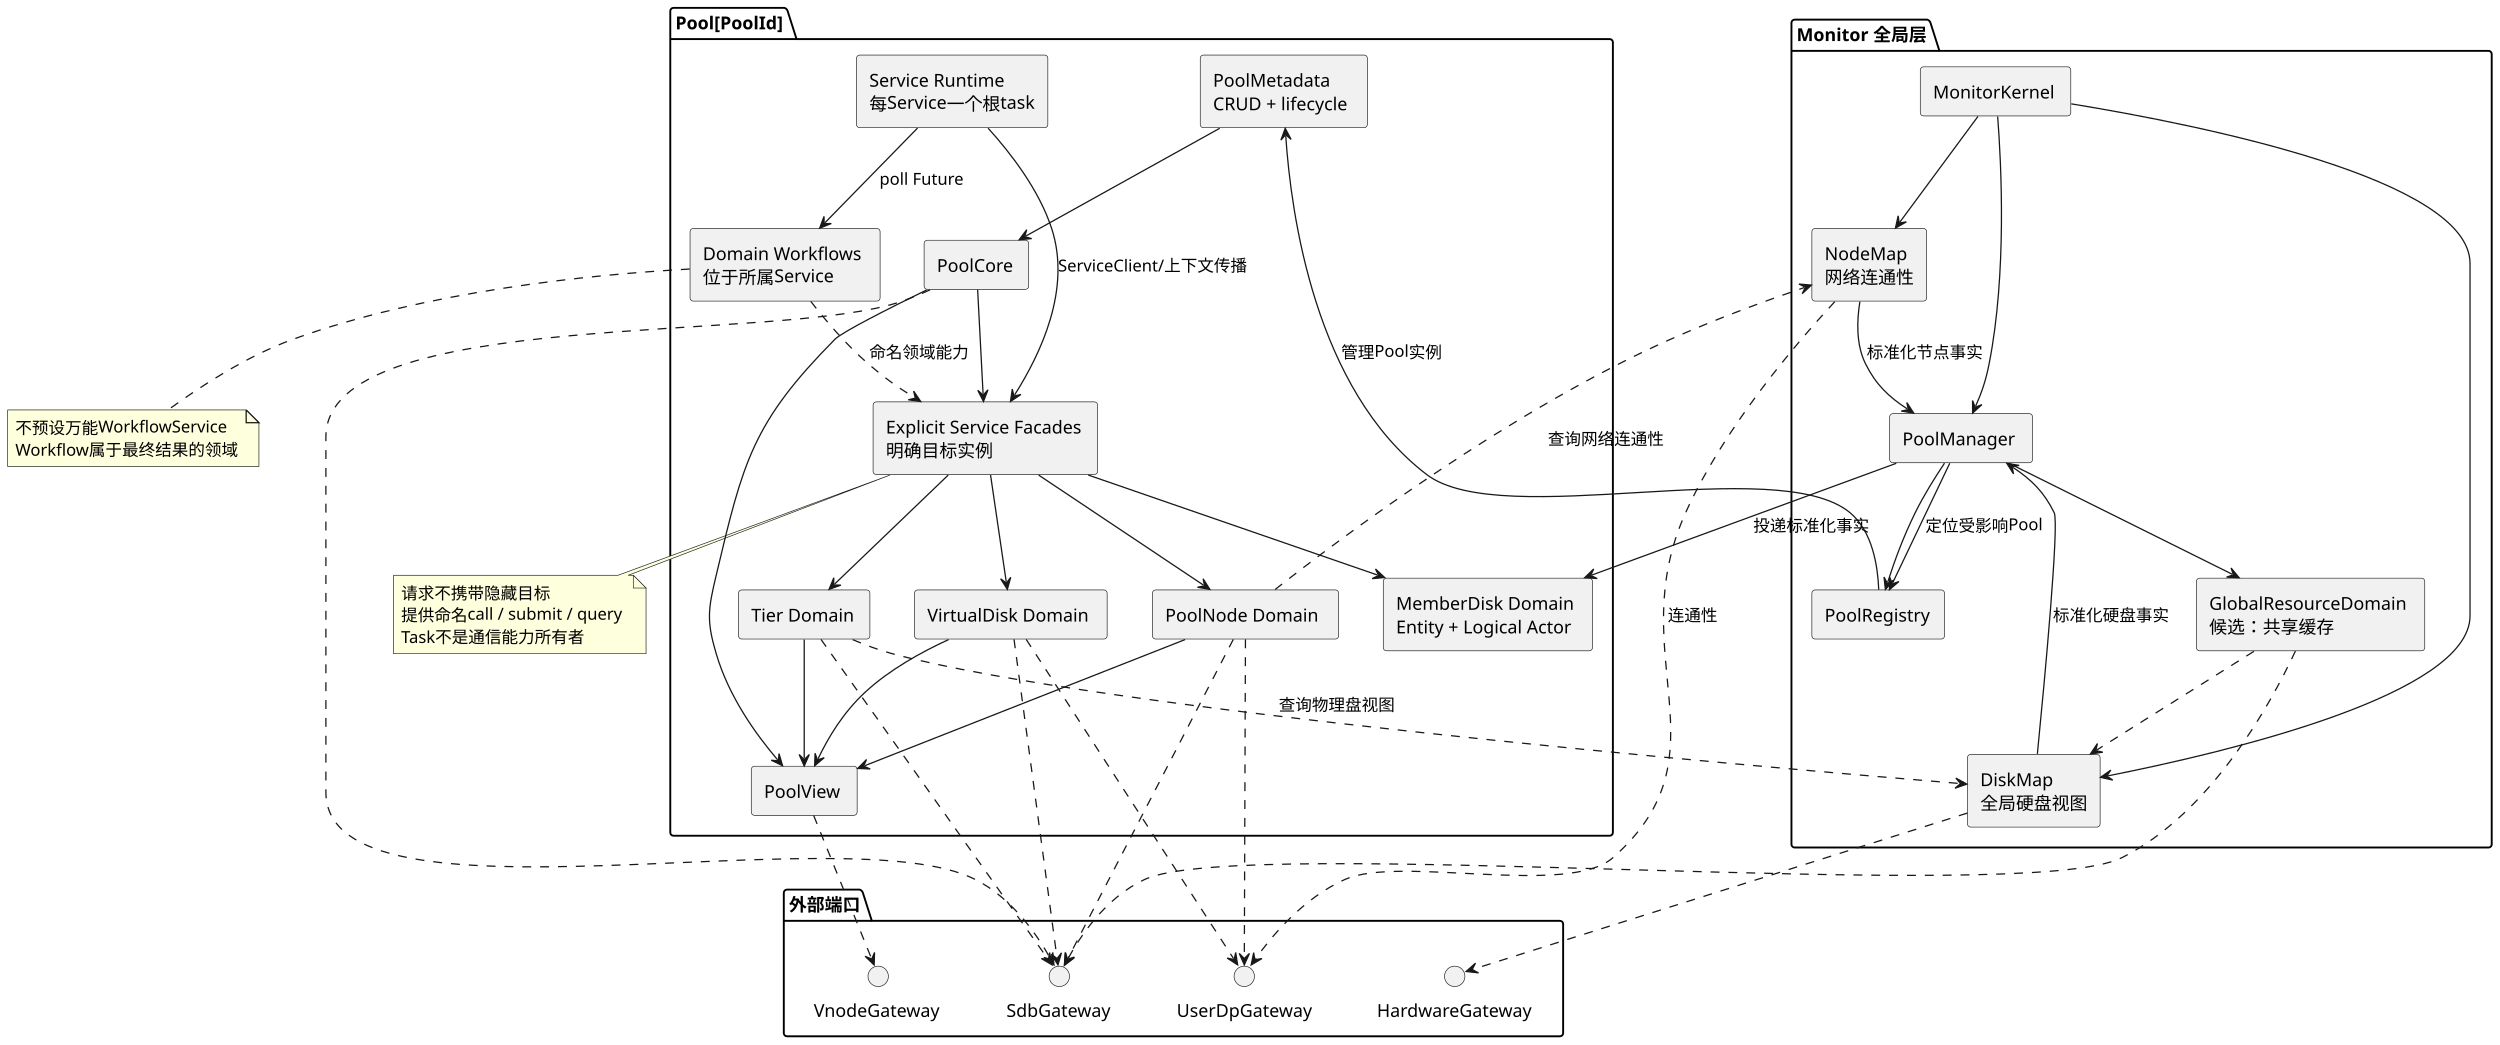
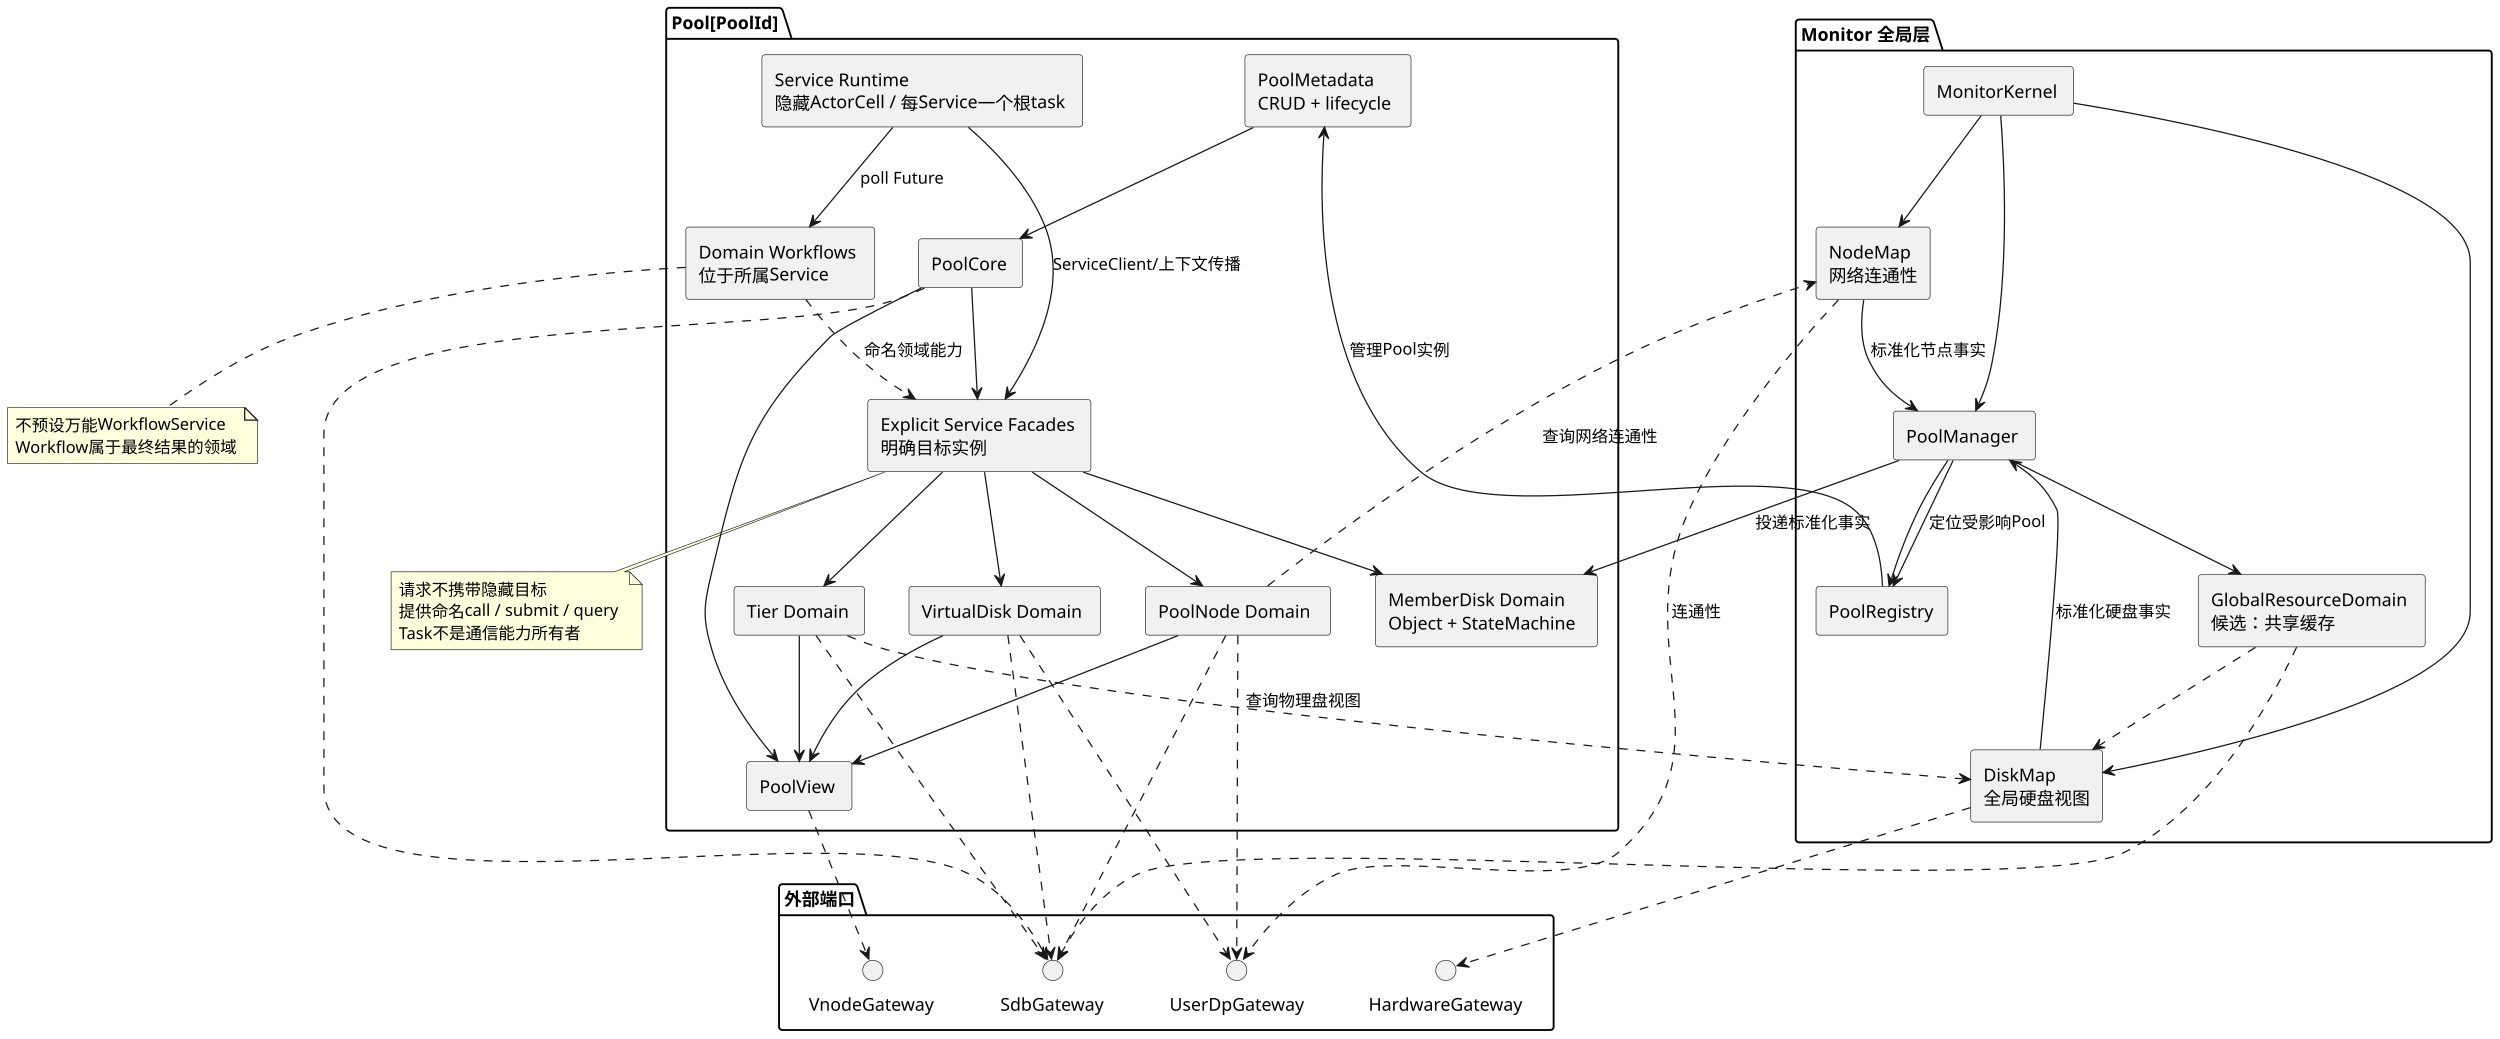
- <svg xmlns="http://www.w3.org/2000/svg" contentStyleType="text/css" height="819px" preserveAspectRatio="none" style="width:1960px;height:819px;background:#FFFFFF;" version="1.1" viewBox="0 0 1960 819" width="1960px" zoomAndPan="magnify">
+ <svg xmlns="http://www.w3.org/2000/svg" contentStyleType="text/css" height="819px" preserveAspectRatio="none" style="width:1972px;height:819px;background:#FFFFFF;" version="1.1" viewBox="0 0 1972 819" width="1972px" zoomAndPan="magnify">
  <defs />
  <g>
    <g id="cluster_Monitor 全局层">
-       <path d="M1407,15.404 L1511,15.404 A3.75,3.75 0 0 1 1513.5,17.904 L1520.5,39.882 L1951,39.882 A2.5,2.5 0 0 1 1953.5,42.382 L1953.5,661.954 A2.5,2.5 0 0 1 1951,664.454 L1407,664.454 A2.5,2.5 0 0 1 1404.5,661.954 L1404.5,17.904 A2.5,2.5 0 0 1 1407,15.404 " fill="none" style="stroke:#000000;stroke-width:1.5;" />
-       <line style="stroke:#000000;stroke-width:1.5;" x1="1404.5" x2="1520.5" y1="39.882" y2="39.882" />
-       <text fill="#000000" font-family="Microsoft YaHei" font-size="14" font-weight="bold" lengthAdjust="spacing" textLength="103" x="1408.5" y="32.218">Monitor 全局层</text>
+       <path d="M1419,15.404 L1523,15.404 A3.75,3.75 0 0 1 1525.5,17.904 L1532.5,39.882 L1963,39.882 A2.5,2.5 0 0 1 1965.5,42.382 L1965.5,661.954 A2.5,2.5 0 0 1 1963,664.454 L1419,664.454 A2.5,2.5 0 0 1 1416.5,661.954 L1416.5,17.904 A2.5,2.5 0 0 1 1419,15.404 " fill="none" style="stroke:#000000;stroke-width:1.5;" />
+       <line style="stroke:#000000;stroke-width:1.5;" x1="1416.5" x2="1532.5" y1="39.882" y2="39.882" />
+       <text fill="#000000" font-family="Microsoft YaHei" font-size="14" font-weight="bold" lengthAdjust="spacing" textLength="103" x="1420.5" y="32.218">Monitor 全局层</text>
    </g>
    <g id="cluster_Pool[PoolId]">
-       <path d="M528,6.164 L615,6.164 A3.75,3.75 0 0 1 617.5,8.664 L624.5,30.642 L1262,30.642 A2.5,2.5 0 0 1 1264.5,33.142 L1264.5,652.714 A2.5,2.5 0 0 1 1262,655.214 L528,655.214 A2.5,2.5 0 0 1 525.5,652.714 L525.5,8.664 A2.5,2.5 0 0 1 528,6.164 " fill="none" style="stroke:#000000;stroke-width:1.5;" />
+       <path d="M528,6.164 L615,6.164 A3.75,3.75 0 0 1 617.5,8.664 L624.5,30.642 L1274,30.642 A2.5,2.5 0 0 1 1276.5,33.142 L1276.5,652.714 A2.5,2.5 0 0 1 1274,655.214 L528,655.214 A2.5,2.5 0 0 1 525.5,652.714 L525.5,8.664 A2.5,2.5 0 0 1 528,6.164 " fill="none" style="stroke:#000000;stroke-width:1.5;" />
      <line style="stroke:#000000;stroke-width:1.5;" x1="525.5" x2="624.5" y1="30.642" y2="30.642" />
      <text fill="#000000" font-family="Microsoft YaHei" font-size="14" font-weight="bold" lengthAdjust="spacing" textLength="86" x="529.5" y="22.977">Pool[PoolId]</text>
    </g>
    <g id="cluster_外部端口">
      <path d="M617,697.454 L674,697.454 A3.75,3.75 0 0 1 676.5,699.954 L683.5,721.932 L1223,721.932 A2.5,2.5 0 0 1 1225.5,724.432 L1225.5,809.954 A2.5,2.5 0 0 1 1223,812.454 L617,812.454 A2.5,2.5 0 0 1 614.5,809.954 L614.5,699.954 A2.5,2.5 0 0 1 617,697.454 " fill="none" style="stroke:#000000;stroke-width:1.5;" />
      <line style="stroke:#000000;stroke-width:1.5;" x1="614.5" x2="683.5" y1="721.932" y2="721.932" />
      <text fill="#000000" font-family="Microsoft YaHei" font-size="14" font-weight="bold" lengthAdjust="spacing" textLength="56" x="618.5" y="714.268">外部端口</text>
    </g>
    <g id="elem_MonitorKernel">
-       <rect fill="#F1F1F1" height="38.477" rx="2.5" ry="2.5" style="stroke:#181818;stroke-width:0.5;" width="118" x="1505.5" y="52.404" />
-       <text fill="#000000" font-family="Microsoft YaHei" font-size="14" lengthAdjust="spacing" textLength="98" x="1515.5" y="77.218">MonitorKernel</text>
+       <rect fill="#F1F1F1" height="38.477" rx="2.5" ry="2.5" style="stroke:#181818;stroke-width:0.5;" width="118" x="1517.5" y="52.404" />
+       <text fill="#000000" font-family="Microsoft YaHei" font-size="14" lengthAdjust="spacing" textLength="98" x="1527.5" y="77.218">MonitorKernel</text>
    </g>
    <g id="elem_PoolManager">
-       <rect fill="#F1F1F1" height="38.477" rx="2.5" ry="2.5" style="stroke:#181818;stroke-width:0.5;" width="112" x="1481.5" y="324.314" />
-       <text fill="#000000" font-family="Microsoft YaHei" font-size="14" lengthAdjust="spacing" textLength="92" x="1491.5" y="349.127">PoolManager</text>
+       <rect fill="#F1F1F1" height="38.477" rx="2.5" ry="2.5" style="stroke:#181818;stroke-width:0.5;" width="112" x="1493.5" y="324.314" />
+       <text fill="#000000" font-family="Microsoft YaHei" font-size="14" lengthAdjust="spacing" textLength="92" x="1503.5" y="349.127">PoolManager</text>
    </g>
    <g id="elem_PoolRegistry">
-       <rect fill="#F1F1F1" height="38.477" rx="2.5" ry="2.5" style="stroke:#181818;stroke-width:0.5;" width="104" x="1420.5" y="462.524" />
-       <text fill="#000000" font-family="Microsoft YaHei" font-size="14" lengthAdjust="spacing" textLength="84" x="1430.5" y="487.337">PoolRegistry</text>
+       <rect fill="#F1F1F1" height="38.477" rx="2.5" ry="2.5" style="stroke:#181818;stroke-width:0.5;" width="104" x="1432.5" y="462.524" />
+       <text fill="#000000" font-family="Microsoft YaHei" font-size="14" lengthAdjust="spacing" textLength="84" x="1442.5" y="487.337">PoolRegistry</text>
    </g>
    <g id="elem_DiskMap">
-       <rect fill="#F1F1F1" height="56.955" rx="2.5" ry="2.5" style="stroke:#181818;stroke-width:0.5;" width="104" x="1542.5" y="591.494" />
-       <text fill="#000000" font-family="Microsoft YaHei" font-size="14" lengthAdjust="spacing" textLength="60" x="1552.5" y="616.308">DiskMap</text>
-       <text fill="#000000" font-family="Microsoft YaHei" font-size="14" lengthAdjust="spacing" textLength="84" x="1552.5" y="634.785">全局硬盘视图</text>
+       <rect fill="#F1F1F1" height="56.955" rx="2.5" ry="2.5" style="stroke:#181818;stroke-width:0.5;" width="104" x="1554.5" y="591.494" />
+       <text fill="#000000" font-family="Microsoft YaHei" font-size="14" lengthAdjust="spacing" textLength="60" x="1564.5" y="616.308">DiskMap</text>
+       <text fill="#000000" font-family="Microsoft YaHei" font-size="14" lengthAdjust="spacing" textLength="84" x="1564.5" y="634.785">全局硬盘视图</text>
    </g>
    <g id="elem_NodeMap">
-       <rect fill="#F1F1F1" height="56.955" rx="2.5" ry="2.5" style="stroke:#181818;stroke-width:0.5;" width="90" x="1420.5" y="179.114" />
-       <text fill="#000000" font-family="Microsoft YaHei" font-size="14" lengthAdjust="spacing" textLength="68" x="1430.5" y="203.928">NodeMap</text>
-       <text fill="#000000" font-family="Microsoft YaHei" font-size="14" lengthAdjust="spacing" textLength="70" x="1430.5" y="222.405">网络连通性</text>
+       <rect fill="#F1F1F1" height="56.955" rx="2.5" ry="2.5" style="stroke:#181818;stroke-width:0.5;" width="90" x="1432.5" y="179.114" />
+       <text fill="#000000" font-family="Microsoft YaHei" font-size="14" lengthAdjust="spacing" textLength="68" x="1442.5" y="203.928">NodeMap</text>
+       <text fill="#000000" font-family="Microsoft YaHei" font-size="14" lengthAdjust="spacing" textLength="70" x="1442.5" y="222.405">网络连通性</text>
    </g>
    <g id="elem_GlobalResource">
-       <rect fill="#F1F1F1" height="56.955" rx="2.5" ry="2.5" style="stroke:#181818;stroke-width:0.5;" width="179" x="1722" y="453.284" />
-       <text fill="#000000" font-family="Microsoft YaHei" font-size="14" lengthAdjust="spacing" textLength="159" x="1732" y="478.098">GlobalResourceDomain</text>
-       <text fill="#000000" font-family="Microsoft YaHei" font-size="14" lengthAdjust="spacing" textLength="98" x="1732" y="496.575">候选：共享缓存</text>
+       <rect fill="#F1F1F1" height="56.955" rx="2.5" ry="2.5" style="stroke:#181818;stroke-width:0.5;" width="179" x="1734" y="453.284" />
+       <text fill="#000000" font-family="Microsoft YaHei" font-size="14" lengthAdjust="spacing" textLength="159" x="1744" y="478.098">GlobalResourceDomain</text>
+       <text fill="#000000" font-family="Microsoft YaHei" font-size="14" lengthAdjust="spacing" textLength="98" x="1744" y="496.575">候选：共享缓存</text>
    </g>
    <g id="elem_PoolMetadata">
-       <rect fill="#F1F1F1" height="56.955" rx="2.5" ry="2.5" style="stroke:#181818;stroke-width:0.5;" width="131" x="941" y="43.164" />
-       <text fill="#000000" font-family="Microsoft YaHei" font-size="14" lengthAdjust="spacing" textLength="96" x="951" y="67.978">PoolMetadata</text>
-       <text fill="#000000" font-family="Microsoft YaHei" font-size="14" lengthAdjust="spacing" textLength="111" x="951" y="86.455">CRUD + lifecycle</text>
+       <rect fill="#F1F1F1" height="56.955" rx="2.5" ry="2.5" style="stroke:#181818;stroke-width:0.5;" width="131" x="982" y="43.164" />
+       <text fill="#000000" font-family="Microsoft YaHei" font-size="14" lengthAdjust="spacing" textLength="96" x="992" y="67.978">PoolMetadata</text>
+       <text fill="#000000" font-family="Microsoft YaHei" font-size="14" lengthAdjust="spacing" textLength="111" x="992" y="86.455">CRUD + lifecycle</text>
    </g>
    <g id="elem_PoolCore">
      <rect fill="#F1F1F1" height="38.477" rx="2.5" ry="2.5" style="stroke:#181818;stroke-width:0.5;" width="82" x="724.5" y="188.354" />
      <text fill="#000000" font-family="Microsoft YaHei" font-size="14" lengthAdjust="spacing" textLength="62" x="734.5" y="213.167">PoolCore</text>
    </g>
    <g id="elem_MemberDiskDomain">
-       <rect fill="#F1F1F1" height="56.955" rx="2.5" ry="2.5" style="stroke:#181818;stroke-width:0.5;" width="164" x="1084.5" y="453.284" />
-       <text fill="#000000" font-family="Microsoft YaHei" font-size="14" lengthAdjust="spacing" textLength="144" x="1094.5" y="478.098">MemberDisk Domain</text>
-       <text fill="#000000" font-family="Microsoft YaHei" font-size="14" lengthAdjust="spacing" textLength="144" x="1094.5" y="496.575">Entity + Logical Actor</text>
+       <rect fill="#F1F1F1" height="56.955" rx="2.5" ry="2.5" style="stroke:#181818;stroke-width:0.5;" width="175" x="1085" y="453.284" />
+       <text fill="#000000" font-family="Microsoft YaHei" font-size="14" lengthAdjust="spacing" textLength="144" x="1095" y="478.098">MemberDisk Domain</text>
+       <text fill="#000000" font-family="Microsoft YaHei" font-size="14" lengthAdjust="spacing" textLength="155" x="1095" y="496.575">Object + StateMachine</text>
    </g>
    <g id="elem_TierDomain">
      <rect fill="#F1F1F1" height="38.477" rx="2.5" ry="2.5" style="stroke:#181818;stroke-width:0.5;" width="103" x="579" y="462.524" />
      <text fill="#000000" font-family="Microsoft YaHei" font-size="14" lengthAdjust="spacing" textLength="83" x="589" y="487.337">Tier Domain</text>
    </g>
    <g id="elem_VdDomain">
      <rect fill="#F1F1F1" height="38.477" rx="2.5" ry="2.5" style="stroke:#181818;stroke-width:0.5;" width="151" x="717" y="462.524" />
      <text fill="#000000" font-family="Microsoft YaHei" font-size="14" lengthAdjust="spacing" textLength="131" x="727" y="487.337">VirtualDisk Domain</text>
    </g>
    <g id="elem_NodeDomain">
      <rect fill="#F1F1F1" height="38.477" rx="2.5" ry="2.5" style="stroke:#181818;stroke-width:0.5;" width="146" x="903.5" y="462.524" />
      <text fill="#000000" font-family="Microsoft YaHei" font-size="14" lengthAdjust="spacing" textLength="126" x="913.5" y="487.337">PoolNode Domain</text>
    </g>
    <g id="elem_Workflow">
      <rect fill="#F1F1F1" height="56.955" rx="2.5" ry="2.5" style="stroke:#181818;stroke-width:0.5;" width="149" x="541" y="179.114" />
      <text fill="#000000" font-family="Microsoft YaHei" font-size="14" lengthAdjust="spacing" textLength="129" x="551" y="203.928">Domain Workflows</text>
      <text fill="#000000" font-family="Microsoft YaHei" font-size="14" lengthAdjust="spacing" textLength="103" x="551" y="222.405">位于所属Service</text>
    </g>
    <g id="elem_ServiceRuntime">
-       <rect fill="#F1F1F1" height="56.955" rx="2.5" ry="2.5" style="stroke:#181818;stroke-width:0.5;" width="150" x="671.5" y="43.164" />
-       <text fill="#000000" font-family="Microsoft YaHei" font-size="14" lengthAdjust="spacing" textLength="108" x="681.5" y="67.978">Service Runtime</text>
-       <text fill="#000000" font-family="Microsoft YaHei" font-size="14" lengthAdjust="spacing" textLength="130" x="681.5" y="86.455">每Service一个根task</text>
+       <rect fill="#F1F1F1" height="56.955" rx="2.5" ry="2.5" style="stroke:#181818;stroke-width:0.5;" width="253" x="601" y="43.164" />
+       <text fill="#000000" font-family="Microsoft YaHei" font-size="14" lengthAdjust="spacing" textLength="108" x="611" y="67.978">Service Runtime</text>
+       <text fill="#000000" font-family="Microsoft YaHei" font-size="14" lengthAdjust="spacing" textLength="233" x="611" y="86.455">隐藏ActorCell / 每Service一个根task</text>
    </g>
    <g id="elem_PoolView">
      <rect fill="#F1F1F1" height="38.477" rx="2.5" ry="2.5" style="stroke:#181818;stroke-width:0.5;" width="83" x="589" y="600.734" />
      <text fill="#000000" font-family="Microsoft YaHei" font-size="14" lengthAdjust="spacing" textLength="63" x="599" y="625.548">PoolView</text>
    </g>
    <g id="elem_Facades">
      <rect fill="#F1F1F1" height="56.955" rx="2.5" ry="2.5" style="stroke:#181818;stroke-width:0.5;" width="176" x="684.5" y="315.074" />
      <text fill="#000000" font-family="Microsoft YaHei" font-size="14" lengthAdjust="spacing" textLength="156" x="694.5" y="339.887">Explicit Service Facades</text>
      <text fill="#000000" font-family="Microsoft YaHei" font-size="14" lengthAdjust="spacing" textLength="84" x="694.5" y="358.365">明确目标实例</text>
    </g>
    <g id="elem_SdbGateway">
      <ellipse cx="830.5" cy="765.454" fill="#F1F1F1" rx="8" ry="8" style="stroke:#181818;stroke-width:0.5;" />
      <text fill="#000000" font-family="Microsoft YaHei" font-size="14" lengthAdjust="spacing" textLength="83" x="789" y="797.268">SdbGateway</text>
    </g>
    <g id="elem_HardwareGateway">
      <ellipse cx="1140.5" cy="765.454" fill="#F1F1F1" rx="8" ry="8" style="stroke:#181818;stroke-width:0.5;" />
      <text fill="#000000" font-family="Microsoft YaHei" font-size="14" lengthAdjust="spacing" textLength="122" x="1079.5" y="797.268">HardwareGateway</text>
    </g>
    <g id="elem_UserDpGateway">
      <ellipse cx="975.5" cy="765.454" fill="#F1F1F1" rx="8" ry="8" style="stroke:#181818;stroke-width:0.5;" />
      <text fill="#000000" font-family="Microsoft YaHei" font-size="14" lengthAdjust="spacing" textLength="106" x="922.5" y="797.268">UserDpGateway</text>
    </g>
    <g id="elem_VnodeGateway">
      <ellipse cx="688.5" cy="765.454" fill="#F1F1F1" rx="8" ry="8" style="stroke:#181818;stroke-width:0.5;" />
      <text fill="#000000" font-family="Microsoft YaHei" font-size="14" lengthAdjust="spacing" textLength="101" x="638" y="797.268">VnodeGateway</text>
    </g>
    <g id="elem_GMN61">
      <path d="M6,321.394 L6,365.709 L203,365.709 L203,331.394 L193,321.394 L6,321.394 " fill="#FEFFDD" style="stroke:#181818;stroke-width:0.5;" />
      <path d="M193,321.394 L193,331.394 L203,331.394 L193,321.394 " fill="#FEFFDD" style="stroke:#181818;stroke-width:1.0;" />
      <text fill="#000000" font-family="Microsoft YaHei" font-size="13" lengthAdjust="spacing" textLength="168" x="12" y="340.149">不预设万能WorkflowService</text>
      <text fill="#000000" font-family="Microsoft YaHei" font-size="13" lengthAdjust="spacing" textLength="176" x="12" y="357.307">Workflow属于最终结果的领域</text>
    </g>
    <g id="elem_GMN64">
      <path d="M308.5,451.024 L308.5,512.497 A0,0 0 0 0 308.5,512.497 L506.5,512.497 A0,0 0 0 0 506.5,512.497 L506.5,461.024 L496.5,451.024 L492.48,451.024 L697.76,372.444 L484.48,451.024 L308.5,451.024 A0,0 0 0 0 308.5,451.024 " fill="#FEFFDD" style="stroke:#181818;stroke-width:0.5;" />
      <path d="M496.5,451.024 L496.5,461.024 L506.5,461.024 L496.5,451.024 " fill="#FEFFDD" style="stroke:#181818;stroke-width:0.5;" />
      <text fill="#000000" font-family="Microsoft YaHei" font-size="13" lengthAdjust="spacing" textLength="117" x="314.5" y="469.779">请求不携带隐藏目标</text>
      <text fill="#000000" font-family="Microsoft YaHei" font-size="13" lengthAdjust="spacing" textLength="177" x="314.5" y="486.937">提供命名call / submit / query</text>
      <text fill="#000000" font-family="Microsoft YaHei" font-size="13" lengthAdjust="spacing" textLength="144" x="314.5" y="504.095">Task不是通信能力所有者</text>
    </g>
    <g id="link_MonitorKernel_PoolManager">
-       <path d="M1566.17,91.334 C1569.05,128.624 1573.37,214.674 1559.5,285.074 C1556.86,298.494 1553.773,307.361 1548.933,318.381 " fill="none" id="MonitorKernel-to-PoolManager" style="stroke:#181818;stroke-width:1.0;" />
-       <polygon fill="#181818" points="1546.52,323.874,1553.802,317.242,1548.531,319.296,1546.477,314.025,1546.52,323.874" style="stroke:#181818;stroke-width:1.0;" />
+       <path d="M1578.17,91.334 C1581.05,128.624 1585.37,214.674 1571.5,285.074 C1568.86,298.494 1565.773,307.361 1560.933,318.381 " fill="none" id="MonitorKernel-to-PoolManager" style="stroke:#181818;stroke-width:1.0;" />
+       <polygon fill="#181818" points="1558.52,323.874,1565.802,317.242,1560.531,319.296,1558.477,314.025,1558.52,323.874" style="stroke:#181818;stroke-width:1.0;" />
    </g>
    <g id="link_MonitorKernel_DiskMap">
-       <path d="M1623.86,81.414 C1728.88,98.624 1936.5,140.954 1936.5,206.594 C1936.5,206.594 1936.5,206.594 1936.5,482.764 C1936.5,544.354 1748.505,589.246 1652.695,608.256 " fill="none" id="MonitorKernel-to-DiskMap" style="stroke:#181818;stroke-width:1.0;" />
-       <polygon fill="#181818" points="1646.81,609.424,1656.416,611.596,1651.714,608.451,1654.859,603.749,1646.81,609.424" style="stroke:#181818;stroke-width:1.0;" />
+       <path d="M1635.86,81.414 C1740.88,98.624 1948.5,140.954 1948.5,206.594 C1948.5,206.594 1948.5,206.594 1948.5,482.764 C1948.5,544.354 1760.505,589.246 1664.695,608.256 " fill="none" id="MonitorKernel-to-DiskMap" style="stroke:#181818;stroke-width:1.0;" />
+       <polygon fill="#181818" points="1658.81,609.424,1668.416,611.596,1663.714,608.451,1666.859,603.749,1658.81,609.424" style="stroke:#181818;stroke-width:1.0;" />
    </g>
    <g id="link_MonitorKernel_NodeMap">
-       <path d="M1550.73,91.264 C1533.95,113.984 1508.976,147.758 1489.595,173.988 " fill="none" id="MonitorKernel-to-NodeMap" style="stroke:#181818;stroke-width:1.0;" />
-       <polygon fill="#181818" points="1486.03,178.814,1494.595,173.952,1489.001,174.793,1488.161,169.198,1486.03,178.814" style="stroke:#181818;stroke-width:1.0;" />
+       <path d="M1562.73,91.264 C1545.95,113.984 1520.976,147.758 1501.595,173.988 " fill="none" id="MonitorKernel-to-NodeMap" style="stroke:#181818;stroke-width:1.0;" />
+       <polygon fill="#181818" points="1498.03,178.814,1506.595,173.952,1501.001,174.793,1500.161,169.198,1498.03,178.814" style="stroke:#181818;stroke-width:1.0;" />
    </g>
    <g id="link_PoolManager_PoolRegistry">
-       <path d="M1524.48,363.144 C1517.14,374.124 1508.14,388.494 1501.5,402.024 C1491.74,421.904 1485.183,440.221 1479.973,456.461 " fill="none" id="PoolManager-to-PoolRegistry" style="stroke:#181818;stroke-width:1.0;" />
-       <polygon fill="#181818" points="1478.14,462.174,1484.698,454.826,1479.667,457.413,1477.081,452.382,1478.14,462.174" style="stroke:#181818;stroke-width:1.0;" />
+       <path d="M1536.48,363.144 C1529.14,374.124 1520.14,388.494 1513.5,402.024 C1503.74,421.904 1497.183,440.221 1491.973,456.461 " fill="none" id="PoolManager-to-PoolRegistry" style="stroke:#181818;stroke-width:1.0;" />
+       <polygon fill="#181818" points="1490.14,462.174,1496.698,454.826,1491.667,457.413,1489.081,452.382,1490.14,462.174" style="stroke:#181818;stroke-width:1.0;" />
    </g>
    <g id="link_PoolManager_PoolRegistry">
-       <path d="M1528.6,363.204 C1516.15,389.284 1496.264,430.959 1483.874,456.919 " fill="none" id="PoolManager-to-PoolRegistry-1" style="stroke:#181818;stroke-width:1.0;" />
-       <polygon fill="#181818" points="1481.29,462.334,1488.776,455.935,1483.444,457.822,1481.557,452.489,1481.29,462.334" style="stroke:#181818;stroke-width:1.0;" />
-       <text fill="#000000" font-family="Microsoft YaHei" font-size="13" lengthAdjust="spacing" textLength="92" x="1509.5" y="416.779">定位受影响Pool</text>
+       <path d="M1540.6,363.204 C1528.15,389.284 1508.264,430.959 1495.874,456.919 " fill="none" id="PoolManager-to-PoolRegistry-1" style="stroke:#181818;stroke-width:1.0;" />
+       <polygon fill="#181818" points="1493.29,462.334,1500.776,455.935,1495.444,457.822,1493.557,452.489,1493.29,462.334" style="stroke:#181818;stroke-width:1.0;" />
+       <text fill="#000000" font-family="Microsoft YaHei" font-size="13" lengthAdjust="spacing" textLength="92" x="1521.5" y="416.779">定位受影响Pool</text>
    </g>
    <g id="link_PoolManager_GlobalResource">
-       <path d="M1575.02,363.204 C1621.63,386.374 1696.197,423.444 1750.077,450.224 " fill="none" id="PoolManager-to-GlobalResource" style="stroke:#181818;stroke-width:1.0;" />
-       <polygon fill="#181818" points="1755.45,452.894,1749.171,445.306,1750.973,450.669,1745.61,452.47,1755.45,452.894" style="stroke:#181818;stroke-width:1.0;" />
+       <path d="M1587.02,363.204 C1633.63,386.374 1708.197,423.444 1762.077,450.224 " fill="none" id="PoolManager-to-GlobalResource" style="stroke:#181818;stroke-width:1.0;" />
+       <polygon fill="#181818" points="1767.45,452.894,1761.171,445.306,1762.973,450.669,1757.61,452.47,1767.45,452.894" style="stroke:#181818;stroke-width:1.0;" />
    </g>
    <g id="link_PoolRegistry_PoolMetadata">
-       <path d="M1472.92,462.324 C1472.24,444.014 1468.06,416.644 1450.5,402.024 C1393.57,354.634 1177.41,416.944 1118.5,372.024 C1030.68,305.064 1012.124,167.28 1008.024,106.58 " fill="none" id="PoolRegistry-to-PoolMetadata" style="stroke:#181818;stroke-width:1.0;" />
-       <polygon fill="#181818" points="1007.62,100.594,1004.236,109.843,1007.957,105.583,1012.217,109.304,1007.62,100.594" style="stroke:#181818;stroke-width:1.0;" />
-       <text fill="#000000" font-family="Microsoft YaHei" font-size="13" lengthAdjust="spacing" textLength="79" x="1051.5" y="280.829">管理Pool实例</text>
+       <path d="M1484.92,462.314 C1484.25,444.004 1480.08,416.624 1462.5,402.024 C1403.8,353.294 1178.38,421.734 1120.5,372.024 C1039.73,302.664 1039.99,166.209 1044.3,106.229 " fill="none" id="PoolRegistry-to-PoolMetadata" style="stroke:#181818;stroke-width:1.0;" />
+       <polygon fill="#181818" points="1044.73,100.244,1040.095,108.934,1044.372,105.231,1048.075,109.508,1044.73,100.244" style="stroke:#181818;stroke-width:1.0;" />
+       <text fill="#000000" font-family="Microsoft YaHei" font-size="13" lengthAdjust="spacing" textLength="79" x="1064.5" y="280.829">管理Pool实例</text>
    </g>
    <g id="link_DiskMap_PoolManager">
-       <path d="M1597.3,591.054 C1602.9,534.354 1614.56,410.394 1610.5,402.024 C1602.61,385.774 1592.648,376.064 1578.318,366.544 " fill="none" id="DiskMap-to-PoolManager" style="stroke:#181818;stroke-width:1.0;" />
-       <polygon fill="#181818" points="1573.32,363.224,1578.603,371.536,1577.485,365.991,1583.03,364.873,1573.32,363.224" style="stroke:#181818;stroke-width:1.0;" />
-       <text fill="#000000" font-family="Microsoft YaHei" font-size="13" lengthAdjust="spacing" textLength="91" x="1609.5" y="487.019">标准化硬盘事实</text>
+       <path d="M1609.3,591.054 C1614.9,534.354 1626.56,410.394 1622.5,402.024 C1614.61,385.774 1604.648,376.064 1590.318,366.544 " fill="none" id="DiskMap-to-PoolManager" style="stroke:#181818;stroke-width:1.0;" />
+       <polygon fill="#181818" points="1585.32,363.224,1590.603,371.536,1589.485,365.991,1595.03,364.873,1585.32,363.224" style="stroke:#181818;stroke-width:1.0;" />
+       <text fill="#000000" font-family="Microsoft YaHei" font-size="13" lengthAdjust="spacing" textLength="91" x="1621.5" y="487.019">标准化硬盘事实</text>
    </g>
    <g id="link_NodeMap_PoolManager">
-       <path d="M1458.17,236.474 C1455.69,251.594 1455.15,270.174 1462.5,285.074 C1470.56,301.404 1480.695,311.111 1495.295,320.571 " fill="none" id="NodeMap-to-PoolManager" style="stroke:#181818;stroke-width:1.0;" />
-       <polygon fill="#181818" points="1500.33,323.834,1494.952,315.583,1496.134,321.115,1490.602,322.297,1500.33,323.834" style="stroke:#181818;stroke-width:1.0;" />
-       <text fill="#000000" font-family="Microsoft YaHei" font-size="13" lengthAdjust="spacing" textLength="91" x="1463.5" y="280.829">标准化节点事实</text>
+       <path d="M1470.17,236.474 C1467.69,251.594 1467.15,270.174 1474.5,285.074 C1482.56,301.404 1492.695,311.111 1507.295,320.571 " fill="none" id="NodeMap-to-PoolManager" style="stroke:#181818;stroke-width:1.0;" />
+       <polygon fill="#181818" points="1512.33,323.834,1506.952,315.583,1508.134,321.115,1502.602,322.297,1512.33,323.834" style="stroke:#181818;stroke-width:1.0;" />
+       <text fill="#000000" font-family="Microsoft YaHei" font-size="13" lengthAdjust="spacing" textLength="91" x="1475.5" y="280.829">标准化节点事实</text>
    </g>
    <g id="link_PoolManager_MemberDiskDomain">
-       <path d="M1486.69,363.204 C1423.58,386.374 1320.983,424.047 1248.023,450.827 " fill="none" id="PoolManager-to-MemberDiskDomain" style="stroke:#181818;stroke-width:1.0;" />
-       <polygon fill="#181818" points="1242.39,452.894,1252.217,453.548,1247.084,451.171,1249.46,446.038,1242.39,452.894" style="stroke:#181818;stroke-width:1.0;" />
-       <text fill="#000000" font-family="Microsoft YaHei" font-size="13" lengthAdjust="spacing" textLength="91" x="1374.5" y="416.779">投递标准化事实</text>
+       <path d="M1497.87,363.204 C1433.74,386.374 1329.403,424.076 1255.263,450.856 " fill="none" id="PoolManager-to-MemberDiskDomain" style="stroke:#181818;stroke-width:1.0;" />
+       <polygon fill="#181818" points="1249.62,452.894,1259.444,453.599,1254.323,451.195,1256.726,446.074,1249.62,452.894" style="stroke:#181818;stroke-width:1.0;" />
+       <text fill="#000000" font-family="Microsoft YaHei" font-size="13" lengthAdjust="spacing" textLength="91" x="1384.5" y="416.779">投递标准化事实</text>
    </g>
    <g id="link_PoolMetadata_PoolCore">
-       <path d="M956.27,100.554 C909.09,126.784 845.065,162.37 804.265,185.04 " fill="none" id="PoolMetadata-to-PoolCore" style="stroke:#181818;stroke-width:1.0;" />
-       <polygon fill="#181818" points="799.02,187.954,808.83,187.079,803.391,185.526,804.944,180.086,799.02,187.954" style="stroke:#181818;stroke-width:1.0;" />
+       <path d="M988.73,100.554 C933.52,126.784 857.89,162.71 810.15,185.38 " fill="none" id="PoolMetadata-to-PoolCore" style="stroke:#181818;stroke-width:1.0;" />
+       <polygon fill="#181818" points="804.73,187.954,814.576,187.707,809.247,185.809,811.144,180.48,804.73,187.954" style="stroke:#181818;stroke-width:1.0;" />
    </g>
    <g id="link_PoolCore_Facades">
      <path d="M766.47,227.214 C767.66,249.934 769.367,282.552 770.737,308.782 " fill="none" id="PoolCore-to-Facades" style="stroke:#181818;stroke-width:1.0;" />
      <polygon fill="#181818" points="771.05,314.774,774.575,305.578,770.789,309.781,766.586,305.995,771.05,314.774" style="stroke:#181818;stroke-width:1.0;" />
    </g>
    <g id="link_Facades_MemberDiskDomain">
-       <path d="M853.18,372.444 C921.06,395.904 1011.969,427.344 1079.919,450.834 " fill="none" id="Facades-to-MemberDiskDomain" style="stroke:#181818;stroke-width:1.0;" />
-       <polygon fill="#181818" points="1085.59,452.794,1078.391,446.073,1080.864,451.16,1075.777,453.634,1085.59,452.794" style="stroke:#181818;stroke-width:1.0;" />
+       <path d="M854.41,372.444 C923.32,395.904 1015.7,427.37 1084.68,450.86 " fill="none" id="Facades-to-MemberDiskDomain" style="stroke:#181818;stroke-width:1.0;" />
+       <polygon fill="#181818" points="1090.36,452.794,1083.13,446.106,1085.627,451.182,1080.551,453.679,1090.36,452.794" style="stroke:#181818;stroke-width:1.0;" />
    </g>
    <g id="link_Facades_TierDomain">
      <path d="M743.42,372.444 C715.51,399.214 678.461,434.761 654.311,457.921 " fill="none" id="Facades-to-TierDomain" style="stroke:#181818;stroke-width:1.0;" />
      <polygon fill="#181818" points="649.98,462.074,659.244,458.732,653.589,458.613,653.707,452.958,649.98,462.074" style="stroke:#181818;stroke-width:1.0;" />
    </g>
    <g id="link_Facades_VdDomain">
      <path d="M776.6,372.444 C780.53,399.214 785.489,432.978 788.889,456.138 " fill="none" id="Facades-to-VdDomain" style="stroke:#181818;stroke-width:1.0;" />
      <polygon fill="#181818" points="789.76,462.074,792.41,452.589,789.034,457.127,784.495,453.75,789.76,462.074" style="stroke:#181818;stroke-width:1.0;" />
    </g>
    <g id="link_Facades_NodeDomain">
      <path d="M814.27,372.444 C854.37,399.214 908.83,435.583 943.529,458.743 " fill="none" id="Facades-to-NodeDomain" style="stroke:#181818;stroke-width:1.0;" />
      <polygon fill="#181818" points="948.52,462.074,943.255,453.751,944.361,459.298,938.814,460.405,948.52,462.074" style="stroke:#181818;stroke-width:1.0;" />
    </g>
    <g id="link_Workflow_Facades">
      <path d="M635.62,236.264 C647.62,251.674 663.75,270.604 680.5,285.074 C693.04,295.904 702.731,302.921 716.741,311.611 " fill="none" id="Workflow-to-Facades" style="stroke:#181818;stroke-width:1.0;stroke-dasharray:7.0,7.0;" />
      <polygon fill="#181818" points="721.84,314.774,716.3,306.631,717.591,312.139,712.083,313.429,721.84,314.774" style="stroke:#181818;stroke-width:1.0;" />
      <text fill="#000000" font-family="Microsoft YaHei" font-size="13" lengthAdjust="spacing" textLength="78" x="681.5" y="280.829">命名领域能力</text>
    </g>
    <g id="link_ServiceRuntime_Workflow">
-       <path d="M719.36,100.394 C696.87,123.384 669.275,151.604 646.805,174.584 " fill="none" id="ServiceRuntime-to-Workflow" style="stroke:#181818;stroke-width:1.0;" />
-       <polygon fill="#181818" points="642.61,178.874,651.762,175.236,646.106,175.299,646.042,169.643,642.61,178.874" style="stroke:#181818;stroke-width:1.0;" />
-       <text fill="#000000" font-family="Microsoft YaHei" font-size="13" lengthAdjust="spacing" textLength="66" x="689.5" y="144.869">poll Future</text>
+       <path d="M704.29,100.394 C685.07,123.384 661.738,151.291 642.528,174.271 " fill="none" id="ServiceRuntime-to-Workflow" style="stroke:#181818;stroke-width:1.0;" />
+       <polygon fill="#181818" points="638.68,178.874,647.521,174.534,641.887,175.038,641.383,169.404,638.68,178.874" style="stroke:#181818;stroke-width:1.0;" />
+       <text fill="#000000" font-family="Microsoft YaHei" font-size="13" lengthAdjust="spacing" textLength="66" x="678.5" y="144.869">poll Future</text>
    </g>
    <g id="link_ServiceRuntime_Facades">
-       <path d="M774.67,100.494 C792.77,120.464 814.67,149.064 824.5,179.114 C840.05,226.664 816.006,277.112 795.426,309.672 " fill="none" id="ServiceRuntime-to-Facades" style="stroke:#181818;stroke-width:1.0;" />
-       <polygon fill="#181818" points="792.22,314.744,800.41,309.274,794.891,310.517,793.647,304.999,792.22,314.744" style="stroke:#181818;stroke-width:1.0;" />
-       <text fill="#000000" font-family="Microsoft YaHei" font-size="13" lengthAdjust="spacing" textLength="150" x="829.5" y="212.849">ServiceClient/上下文传播</text>
+       <path d="M763.86,100.414 C786,119.744 812.31,147.634 824.5,179.114 C842.62,225.904 817.642,276.881 796.202,309.691 " fill="none" id="ServiceRuntime-to-Facades" style="stroke:#181818;stroke-width:1.0;" />
+       <polygon fill="#181818" points="792.92,314.714,801.192,309.368,795.655,310.529,794.495,304.992,792.92,314.714" style="stroke:#181818;stroke-width:1.0;" />
+       <text fill="#000000" font-family="Microsoft YaHei" font-size="13" lengthAdjust="spacing" textLength="150" x="830.5" y="212.849">ServiceClient/上下文传播</text>
    </g>
    <g id="link_PoolCore_PoolView">
      <path d="M726.51,227.314 C696.85,241.794 660.18,260.324 654.5,266.074 C589.83,331.514 582.74,361.504 561.5,451.024 C555.19,477.614 553.75,486.294 561.5,512.494 C571.62,546.724 592.683,575.685 609.643,595.715 " fill="none" id="PoolCore-to-PoolView" style="stroke:#181818;stroke-width:1.0;" />
      <polygon fill="#181818" points="613.52,600.294,610.757,590.841,610.289,596.478,604.652,596.01,613.52,600.294" style="stroke:#181818;stroke-width:1.0;" />
    </g>
    <g id="link_TierDomain_PoolView">
      <path d="M630.5,501.414 C630.5,527.504 630.5,568.584 630.5,594.544 " fill="none" id="TierDomain-to-PoolView" style="stroke:#181818;stroke-width:1.0;" />
      <polygon fill="#181818" points="630.5,600.544,634.5,591.544,630.5,595.544,626.5,591.544,630.5,600.544" style="stroke:#181818;stroke-width:1.0;" />
    </g>
    <g id="link_VdDomain_PoolView">
      <path d="M743.73,501.414 C722.07,511.344 697.28,525.124 678.5,542.494 C660.66,558.994 649.445,578.154 641.305,594.964 " fill="none" id="VdDomain-to-PoolView" style="stroke:#181818;stroke-width:1.0;" />
      <polygon fill="#181818" points="638.69,600.364,646.213,594.007,640.869,595.864,639.012,590.52,638.69,600.364" style="stroke:#181818;stroke-width:1.0;" />
    </g>
    <g id="link_NodeDomain_PoolView">
      <path d="M929.12,501.414 C861.19,528.154 742.793,574.766 678.023,600.266 " fill="none" id="NodeDomain-to-PoolView" style="stroke:#181818;stroke-width:1.0;" />
      <polygon fill="#181818" points="672.44,602.464,682.28,602.889,677.092,600.632,679.349,595.445,672.44,602.464" style="stroke:#181818;stroke-width:1.0;" />
    </g>
    <g id="link_PoolCore_SdbGateway">
      <path d="M729.17,227.234 C722.1,230.454 714.65,233.564 707.5,236.074 C610.11,270.184 255.5,239.354 255.5,342.544 C255.5,342.544 255.5,342.544 255.5,620.974 C255.5,735.104 662.67,637.914 764.5,689.454 C794.83,704.804 814.482,735.377 823.393,751.317 " fill="none" id="PoolCore-to-SdbGateway" style="stroke:#181818;stroke-width:1.0;stroke-dasharray:7.0,7.0;" />
      <polygon fill="#181818" points="826.32,756.554,825.42,746.746,823.88,752.19,818.437,750.65,826.32,756.554" style="stroke:#181818;stroke-width:1.0;" />
    </g>
    <g id="link_TierDomain_SdbGateway">
      <path d="M643.62,501.244 C682.82,556.444 794.486,713.732 821.366,751.592 " fill="none" id="TierDomain-to-SdbGateway" style="stroke:#181818;stroke-width:1.0;stroke-dasharray:7.0,7.0;" />
      <polygon fill="#181818" points="824.84,756.484,822.891,746.83,821.945,752.407,816.368,751.461,824.84,756.484" style="stroke:#181818;stroke-width:1.0;" />
    </g>
    <g id="link_VdDomain_SdbGateway">
      <path d="M794.99,501.244 C802.44,556.444 823.518,712.678 828.628,750.538 " fill="none" id="VdDomain-to-SdbGateway" style="stroke:#181818;stroke-width:1.0;stroke-dasharray:7.0,7.0;" />
      <polygon fill="#181818" points="829.43,756.484,832.19,747.03,828.761,751.529,824.262,748.1,829.43,756.484" style="stroke:#181818;stroke-width:1.0;" />
    </g>
    <g id="link_NodeDomain_SdbGateway">
      <path d="M966.92,501.244 C938.31,556.444 857.011,713.297 837.391,751.157 " fill="none" id="NodeDomain-to-SdbGateway" style="stroke:#181818;stroke-width:1.0;stroke-dasharray:7.0,7.0;" />
      <polygon fill="#181818" points="834.63,756.484,842.322,750.334,836.931,752.045,835.22,746.653,834.63,756.484" style="stroke:#181818;stroke-width:1.0;" />
    </g>
    <g id="link_TierDomain_DiskMap">
-       <path d="M668.48,501.454 C678.38,505.674 689.17,509.724 699.5,512.494 C860.81,555.874 1369.581,600.459 1536.051,614.239 " fill="none" id="TierDomain-to-DiskMap" style="stroke:#181818;stroke-width:1.0;stroke-dasharray:7.0,7.0;" />
-       <polygon fill="#181818" points="1542.03,614.734,1533.391,610.005,1537.047,614.322,1532.731,617.978,1542.03,614.734" style="stroke:#181818;stroke-width:1.0;" />
-       <text fill="#000000" font-family="Microsoft YaHei" font-size="13" lengthAdjust="spacing" textLength="91" x="1002.5" y="557.249">查询物理盘视图</text>
+       <path d="M668.48,501.464 C678.38,505.684 689.17,509.734 699.5,512.494 C863.26,556.394 1380.48,600.78 1548.23,614.36 " fill="none" id="TierDomain-to-DiskMap" style="stroke:#181818;stroke-width:1.0;stroke-dasharray:7.0,7.0;" />
+       <polygon fill="#181818" points="1554.21,614.844,1545.562,610.131,1549.226,614.441,1544.917,618.105,1554.21,614.844" style="stroke:#181818;stroke-width:1.0;" />
+       <text fill="#000000" font-family="Microsoft YaHei" font-size="13" lengthAdjust="spacing" textLength="91" x="982.5" y="557.249">查询物理盘视图</text>
    </g>
    <g id="link_NodeDomain_NodeMap">
-       <path d="M999.68,462.164 C1051.93,421.094 1184.14,321.894 1309.5,266.074 C1346.02,249.804 1383.004,236.26 1414.484,225.47 " fill="none" id="NodeDomain-to-NodeMap" style="stroke:#181818;stroke-width:1.0;stroke-dasharray:7.0,7.0;" />
-       <polygon fill="#181818" points="1420.16,223.524,1410.349,222.658,1415.43,225.145,1412.943,230.226,1420.16,223.524" style="stroke:#181818;stroke-width:1.0;" />
-       <text fill="#000000" font-family="Microsoft YaHei" font-size="13" lengthAdjust="spacing" textLength="91" x="1213.5" y="348.799">查询网络连通性</text>
+       <path d="M999.96,462.084 C1052.84,420.864 1186.63,321.364 1313.5,266.074 C1352.77,248.954 1393.227,234.977 1426.547,224.287 " fill="none" id="NodeDomain-to-NodeMap" style="stroke:#181818;stroke-width:1.0;stroke-dasharray:7.0,7.0;" />
+       <polygon fill="#181818" points="1432.26,222.454,1422.468,221.395,1427.499,223.982,1424.912,229.012,1432.26,222.454" style="stroke:#181818;stroke-width:1.0;" />
+       <text fill="#000000" font-family="Microsoft YaHei" font-size="13" lengthAdjust="spacing" textLength="91" x="1216.5" y="348.799">查询网络连通性</text>
    </g>
    <g id="link_NodeDomain_UserDpGateway">
      <path d="M976.43,501.244 C976.24,556.444 975.681,712.624 975.551,750.484 " fill="none" id="NodeDomain-to-UserDpGateway" style="stroke:#181818;stroke-width:1.0;stroke-dasharray:7.0,7.0;" />
      <polygon fill="#181818" points="975.53,756.484,979.561,747.498,975.547,751.484,971.561,747.47,975.53,756.484" style="stroke:#181818;stroke-width:1.0;" />
    </g>
    <g id="link_VdDomain_UserDpGateway">
      <path d="M804.51,501.244 C840.37,556.444 942.462,713.592 967.052,751.452 " fill="none" id="VdDomain-to-UserDpGateway" style="stroke:#181818;stroke-width:1.0;stroke-dasharray:7.0,7.0;" />
      <polygon fill="#181818" points="970.32,756.484,968.772,746.758,967.596,752.291,962.063,751.115,970.32,756.484" style="stroke:#181818;stroke-width:1.0;" />
    </g>
    <g id="link_PoolView_VnodeGateway">
      <path d="M637.96,639.444 C650.75,671.074 674.09,728.822 683.06,750.992 " fill="none" id="PoolView-to-VnodeGateway" style="stroke:#181818;stroke-width:1.0;stroke-dasharray:7.0,7.0;" />
      <polygon fill="#181818" points="685.31,756.554,685.642,746.711,683.435,751.919,678.226,749.711,685.31,756.554" style="stroke:#181818;stroke-width:1.0;" />
    </g>
    <g id="link_DiskMap_HardwareGateway">
-       <path d="M1542.42,637.434 C1435.75,671.144 1204.031,744.376 1155.131,759.826 " fill="none" id="DiskMap-to-HardwareGateway" style="stroke:#181818;stroke-width:1.0;stroke-dasharray:7.0,7.0;" />
-       <polygon fill="#181818" points="1149.41,761.634,1159.197,762.737,1154.178,760.128,1156.787,755.109,1149.41,761.634" style="stroke:#181818;stroke-width:1.0;" />
+       <path d="M1554.4,637.014 C1445.39,670.584 1204.924,744.618 1155.114,759.958 " fill="none" id="DiskMap-to-HardwareGateway" style="stroke:#181818;stroke-width:1.0;stroke-dasharray:7.0,7.0;" />
+       <polygon fill="#181818" points="1149.38,761.724,1159.159,762.898,1154.159,760.252,1156.804,755.252,1149.38,761.724" style="stroke:#181818;stroke-width:1.0;" />
    </g>
    <g id="link_NodeMap_UserDpGateway">
-       <path d="M1438.44,236.514 C1405.62,272.004 1351.03,336.574 1321.5,402.024 C1270.98,513.984 1356.69,591.284 1264.5,672.454 C1229.36,703.394 1097.25,670.354 1054.5,689.454 C1020.66,704.574 995.814,735.619 984.394,751.629 " fill="none" id="NodeMap-to-UserDpGateway" style="stroke:#181818;stroke-width:1.0;stroke-dasharray:7.0,7.0;" />
-       <polygon fill="#181818" points="980.91,756.514,989.393,751.51,983.813,752.443,982.88,746.864,980.91,756.514" style="stroke:#181818;stroke-width:1.0;" />
-       <text fill="#000000" font-family="Microsoft YaHei" font-size="13" lengthAdjust="spacing" textLength="39" x="1307.5" y="487.019">连通性</text>
+       <path d="M1450.21,236.454 C1417.11,271.904 1362.09,336.414 1332.5,402.024 C1282.03,513.914 1368.65,591.384 1276.5,672.454 C1239.35,705.134 1099.72,669.374 1054.5,689.454 C1020.62,704.494 995.789,735.586 984.379,751.616 " fill="none" id="NodeMap-to-UserDpGateway" style="stroke:#181818;stroke-width:1.0;stroke-dasharray:7.0,7.0;" />
+       <polygon fill="#181818" points="980.9,756.504,989.378,751.491,983.799,752.431,982.86,746.852,980.9,756.504" style="stroke:#181818;stroke-width:1.0;" />
+       <text fill="#000000" font-family="Microsoft YaHei" font-size="13" lengthAdjust="spacing" textLength="39" x="1318.5" y="487.019">连通性</text>
    </g>
    <g id="link_GlobalResource_DiskMap">
-       <path d="M1767.06,510.654 C1729.62,534.164 1681.391,564.434 1643.961,587.934 " fill="none" id="GlobalResource-to-DiskMap" style="stroke:#181818;stroke-width:1.0;stroke-dasharray:7.0,7.0;" />
-       <polygon fill="#181818" points="1638.88,591.124,1648.629,589.726,1643.115,588.465,1644.375,582.951,1638.88,591.124" style="stroke:#181818;stroke-width:1.0;" />
+       <path d="M1779.06,510.654 C1741.62,534.164 1693.391,564.434 1655.961,587.934 " fill="none" id="GlobalResource-to-DiskMap" style="stroke:#181818;stroke-width:1.0;stroke-dasharray:7.0,7.0;" />
+       <polygon fill="#181818" points="1650.88,591.124,1660.629,589.726,1655.115,588.465,1656.375,582.951,1650.88,591.124" style="stroke:#181818;stroke-width:1.0;" />
    </g>
    <g id="link_GlobalResource_SdbGateway">
-       <path d="M1799.6,510.444 C1779.1,554.164 1732.56,637.784 1663.5,672.454 C1587.42,710.644 974.81,653.814 897.5,689.454 C866.1,703.924 846.074,735.613 837.304,751.613 " fill="none" id="GlobalResource-to-SdbGateway" style="stroke:#181818;stroke-width:1.0;stroke-dasharray:7.0,7.0;" />
+       <path d="M1811.6,510.444 C1791.1,554.164 1744.57,637.804 1675.5,672.454 C1598.22,711.234 976.03,653.274 897.5,689.454 C866.1,703.924 846.074,735.613 837.304,751.613 " fill="none" id="GlobalResource-to-SdbGateway" style="stroke:#181818;stroke-width:1.0;stroke-dasharray:7.0,7.0;" />
      <polygon fill="#181818" points="834.42,756.874,842.254,750.904,836.823,752.49,835.238,747.059,834.42,756.874" style="stroke:#181818;stroke-width:1.0;" />
    </g>
    <g id="link_Workflow_GMN61">
      <path d="M540.78,210.914 C461.41,215.374 333.3,228.364 229.5,266.074 C193.39,279.184 156.39,303.434 132.11,321.124 " fill="none" id="Workflow-GMN61" style="stroke:#181818;stroke-width:1.0;stroke-dasharray:7.0,7.0;" />
    </g>
  </g>
</svg>
